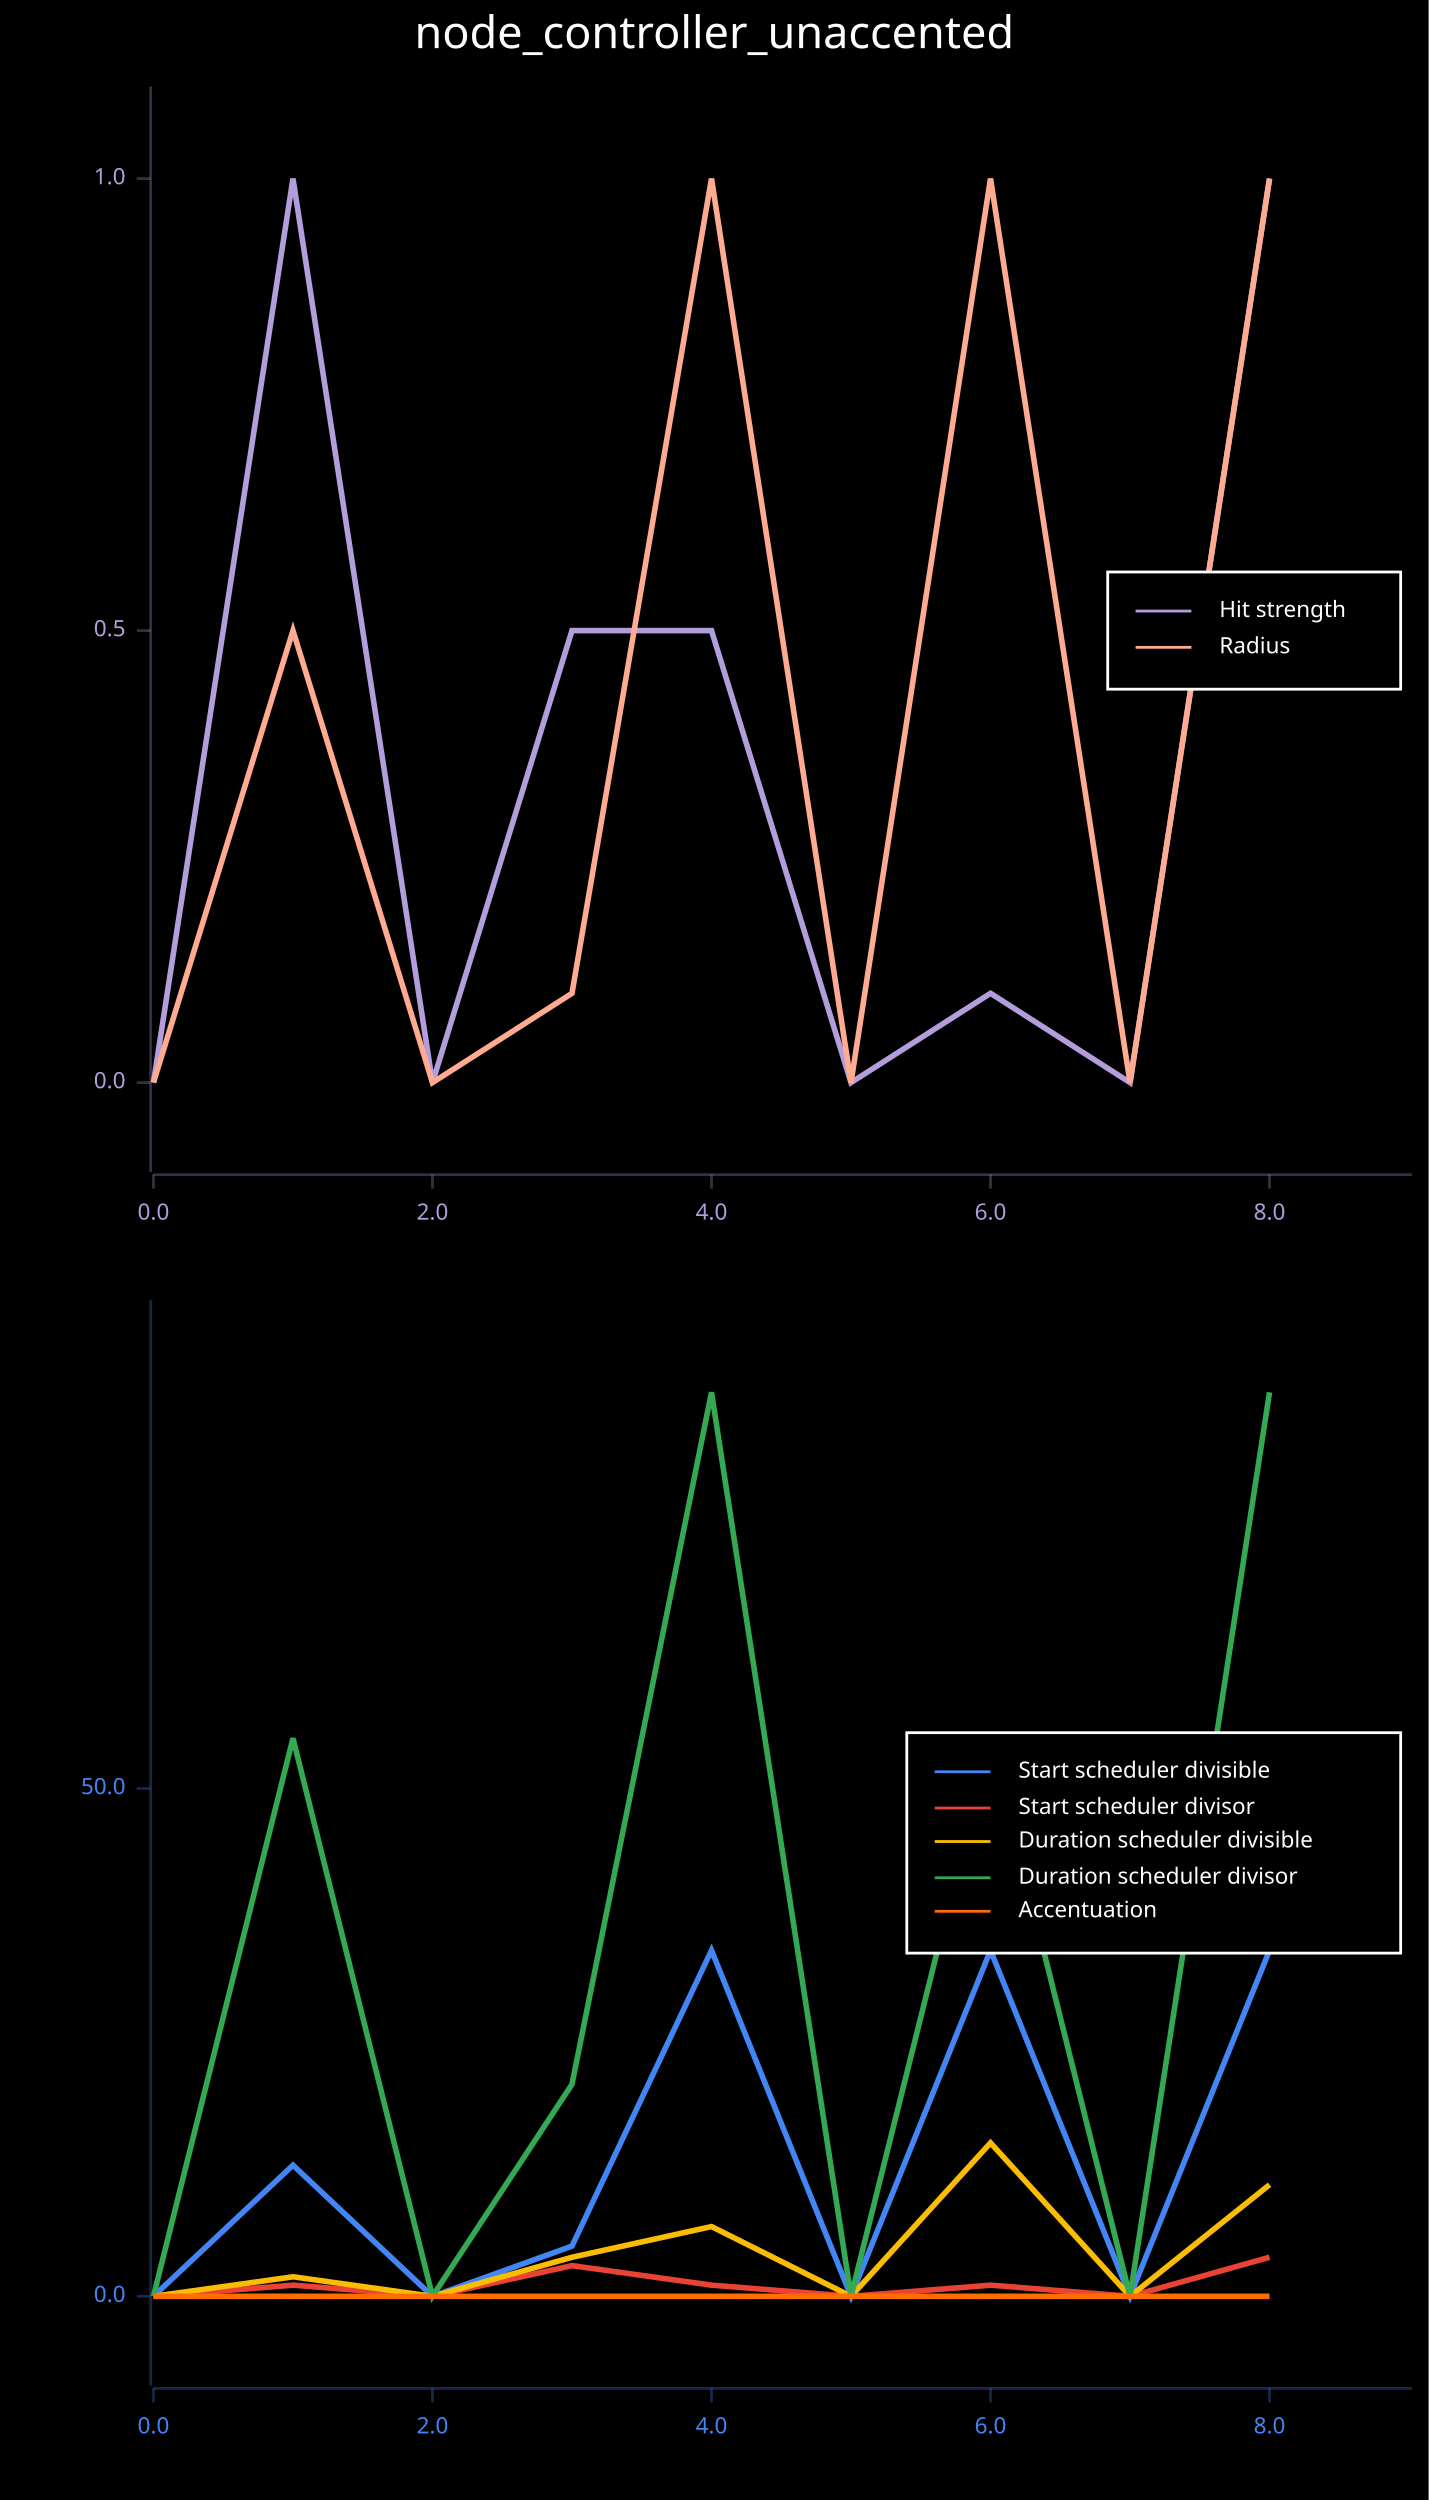
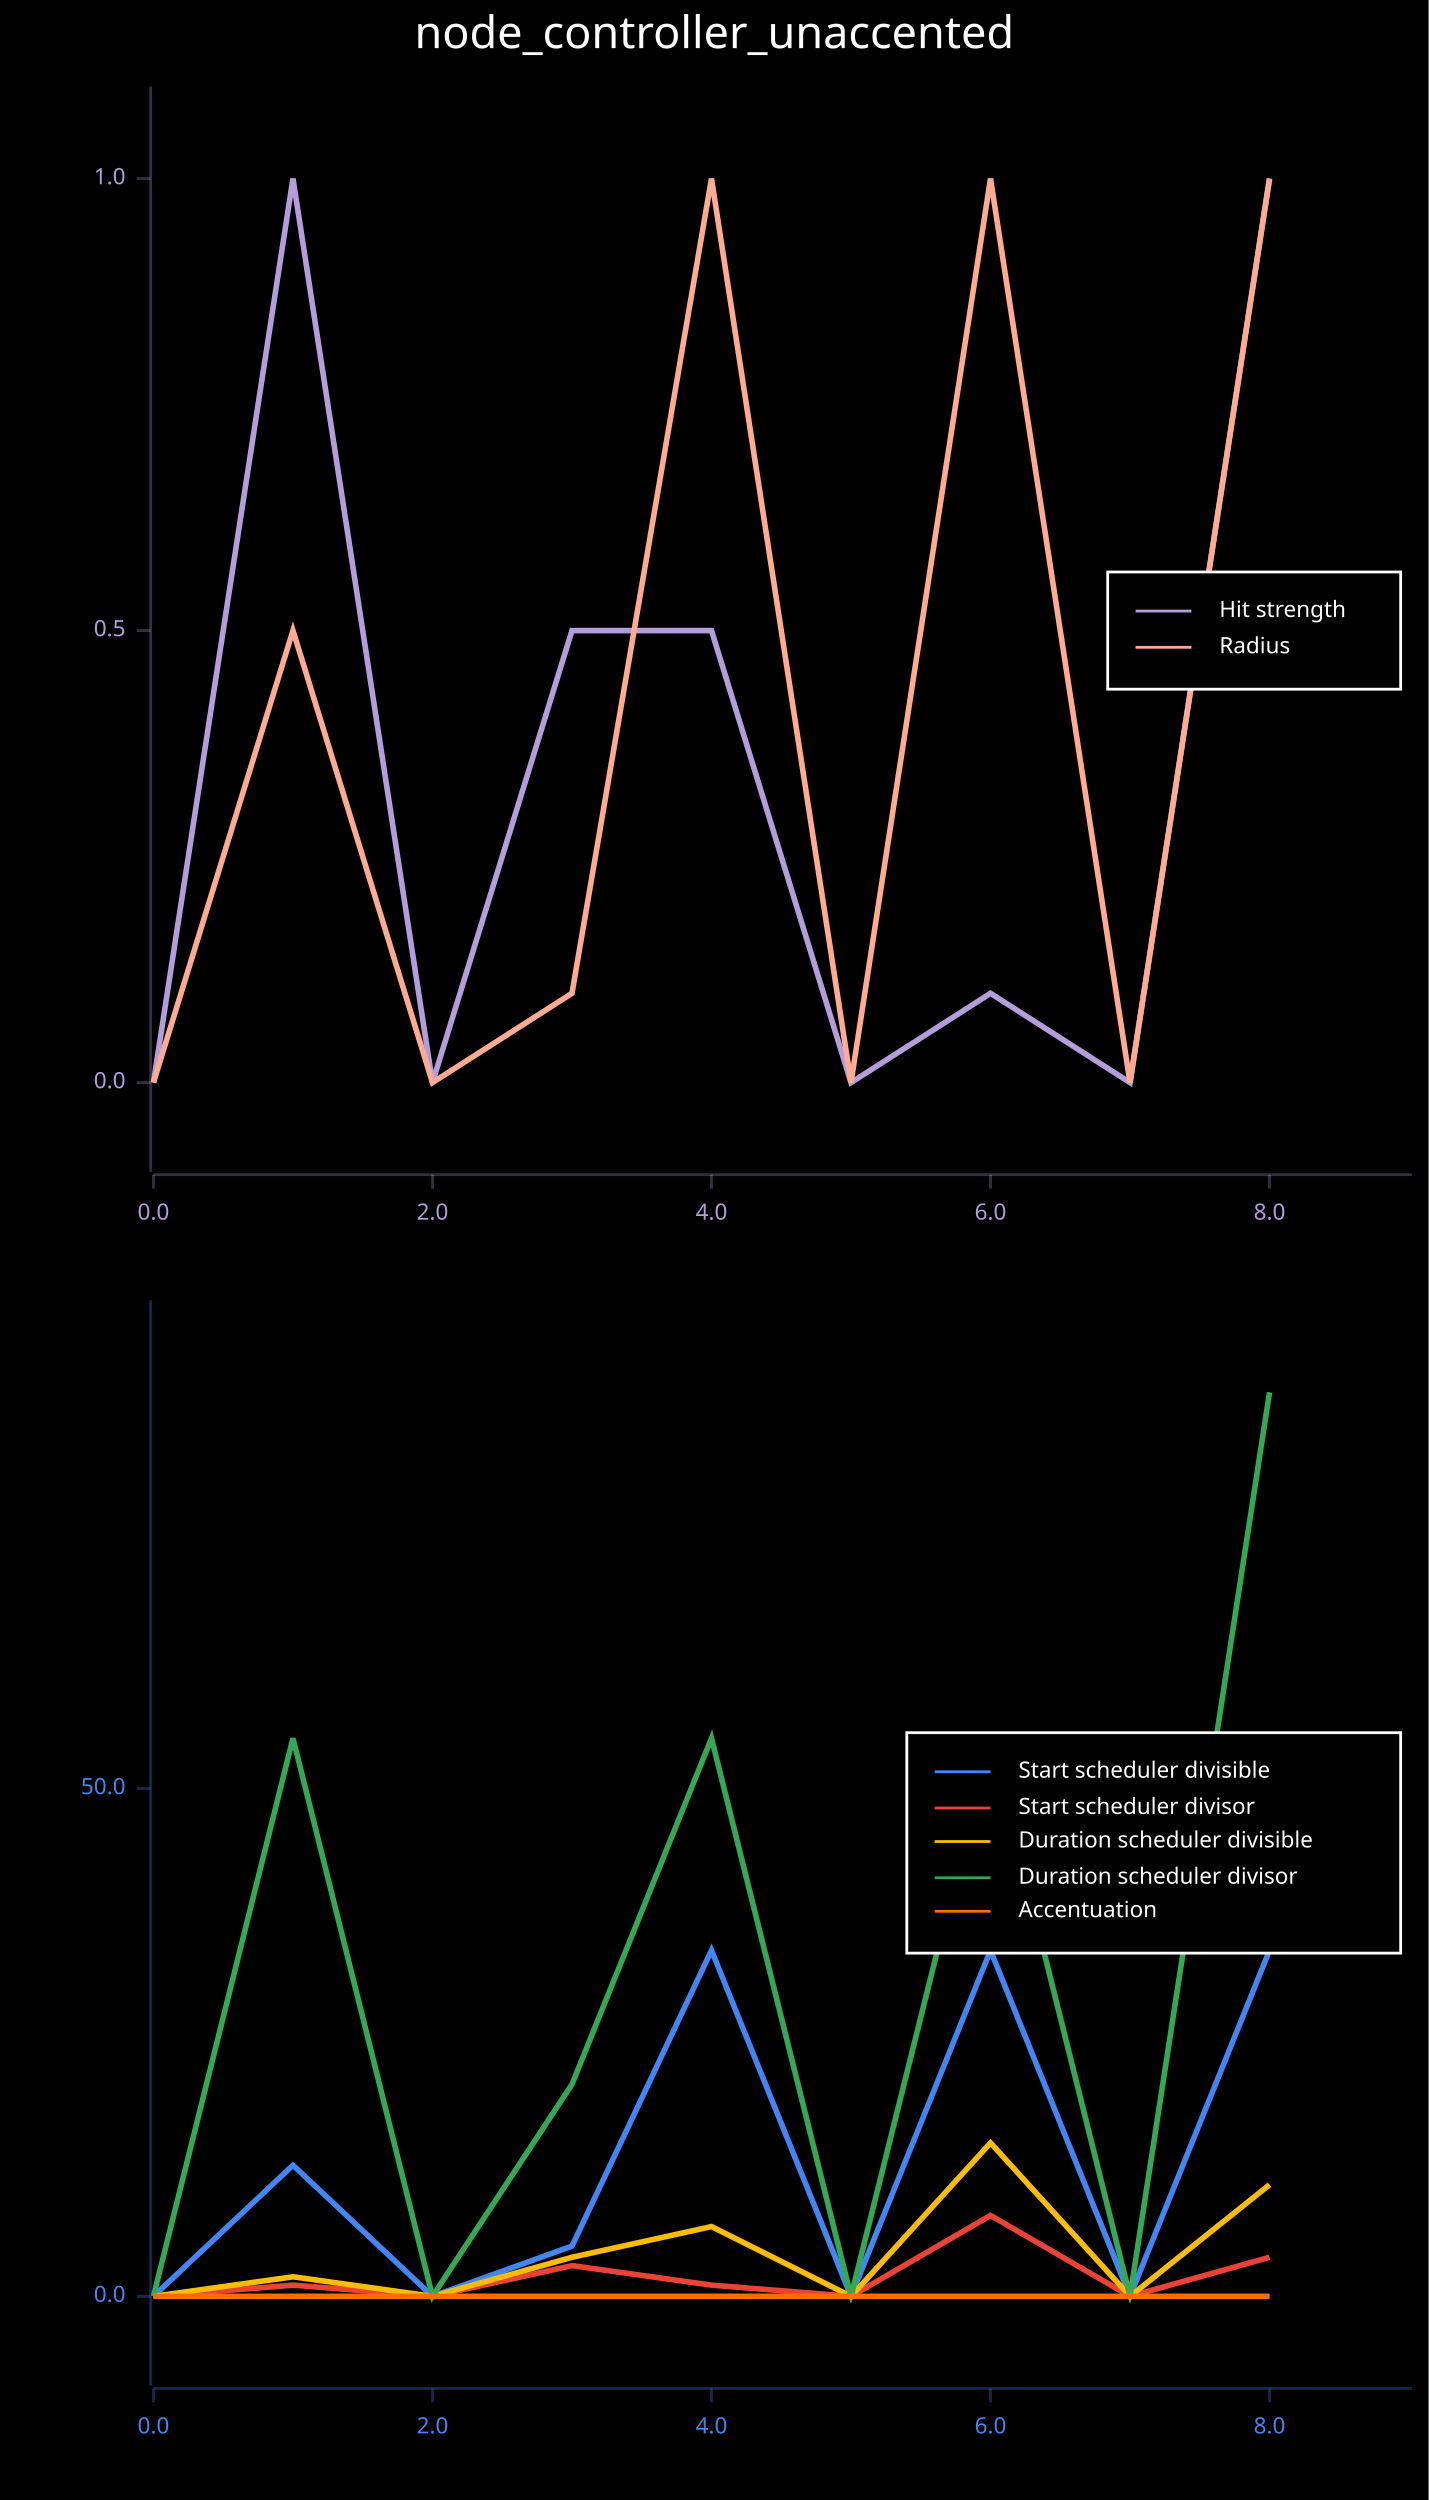
<svg xmlns="http://www.w3.org/2000/svg" width="512" height="896" viewBox="0 0 512 896">
  <rect x="0" y="0" width="512" height="896" opacity="1" fill="#000000" stroke="none" />
  <text x="256" y="5" dy="0.76em" text-anchor="middle" font-family="sans-serif" font-size="16.129" opacity="1" fill="#FFFFFF">
node_controller_unaccented
</text>
  <polyline fill="none" opacity="0.3" stroke="#B39DDB" stroke-width="1" points="54,31 54,420 " />
  <text x="45" y="388" dy="0.5ex" text-anchor="end" font-family="sans-serif" font-size="8.065" opacity="1" fill="#B39DDB">
0.0
</text>
  <polyline fill="none" opacity="0.3" stroke="#B39DDB" stroke-width="1" points="49,388 54,388 " />
  <text x="45" y="226" dy="0.5ex" text-anchor="end" font-family="sans-serif" font-size="8.065" opacity="1" fill="#B39DDB">
0.5
</text>
  <polyline fill="none" opacity="0.3" stroke="#B39DDB" stroke-width="1" points="49,226 54,226 " />
  <text x="45" y="64" dy="0.5ex" text-anchor="end" font-family="sans-serif" font-size="8.065" opacity="1" fill="#B39DDB">
1.0
</text>
  <polyline fill="none" opacity="0.3" stroke="#B39DDB" stroke-width="1" points="49,64 54,64 " />
  <polyline fill="none" opacity="0.3" stroke="#B39DDB" stroke-width="1" points="55,421 506,421 " />
  <text x="55" y="431" dy="0.76em" text-anchor="middle" font-family="sans-serif" font-size="8.065" opacity="1" fill="#B39DDB">
0.0
</text>
  <polyline fill="none" opacity="0.3" stroke="#B39DDB" stroke-width="1" points="55,421 55,426 " />
  <text x="155" y="431" dy="0.76em" text-anchor="middle" font-family="sans-serif" font-size="8.065" opacity="1" fill="#B39DDB">
2.0
</text>
  <polyline fill="none" opacity="0.3" stroke="#B39DDB" stroke-width="1" points="155,421 155,426 " />
  <text x="255" y="431" dy="0.76em" text-anchor="middle" font-family="sans-serif" font-size="8.065" opacity="1" fill="#B39DDB">
4.0
</text>
  <polyline fill="none" opacity="0.3" stroke="#B39DDB" stroke-width="1" points="255,421 255,426 " />
  <text x="355" y="431" dy="0.76em" text-anchor="middle" font-family="sans-serif" font-size="8.065" opacity="1" fill="#B39DDB">
6.0
</text>
  <polyline fill="none" opacity="0.3" stroke="#B39DDB" stroke-width="1" points="355,421 355,426 " />
  <text x="455" y="431" dy="0.76em" text-anchor="middle" font-family="sans-serif" font-size="8.065" opacity="1" fill="#B39DDB">
8.0
</text>
  <polyline fill="none" opacity="0.3" stroke="#B39DDB" stroke-width="1" points="455,421 455,426 " />
  <polyline fill="none" opacity="1" stroke="#B39DDB" stroke-width="2" points="55,388 105,64 155,388 205,226 255,226 305,388 355,356 405,388 455,64 " />
  <polyline fill="none" opacity="1" stroke="#FFAB91" stroke-width="2" points="55,388 105,226 155,388 205,356 255,64 305,388 355,64 405,388 455,64 " />
  <rect x="397" y="205" width="105" height="42" opacity="1" fill="#000000" stroke="none" />
  <rect x="397" y="205" width="105" height="42" opacity="1" fill="none" stroke="#FFFFFF" />
  <text x="437" y="215" dy="0.76em" text-anchor="start" font-family="sans-serif" font-size="8.065" opacity="1" fill="#FFFFFF">
Hit strength
</text>
  <text x="437" y="228" dy="0.76em" text-anchor="start" font-family="sans-serif" font-size="8.065" opacity="1" fill="#FFFFFF">
Radius
</text>
  <polyline fill="none" opacity="1" stroke="#B39DDB" stroke-width="1" points="407,219 427,219 " />
  <polyline fill="none" opacity="1" stroke="#FFAB91" stroke-width="1" points="407,232 427,232 " />
  <polyline fill="none" opacity="0.3" stroke="#4285F4" stroke-width="1" points="54,466 54,855 " />
  <text x="45" y="823" dy="0.5ex" text-anchor="end" font-family="sans-serif" font-size="8.065" opacity="1" fill="#4285F4">
0.0
</text>
  <polyline fill="none" opacity="0.3" stroke="#4285F4" stroke-width="1" points="49,823 54,823 " />
  <text x="45" y="641" dy="0.5ex" text-anchor="end" font-family="sans-serif" font-size="8.065" opacity="1" fill="#4285F4">
50.0
</text>
  <polyline fill="none" opacity="0.3" stroke="#4285F4" stroke-width="1" points="49,641 54,641 " />
  <polyline fill="none" opacity="0.3" stroke="#4285F4" stroke-width="1" points="55,856 506,856 " />
  <text x="55" y="866" dy="0.76em" text-anchor="middle" font-family="sans-serif" font-size="8.065" opacity="1" fill="#4285F4">
0.0
</text>
  <polyline fill="none" opacity="0.3" stroke="#4285F4" stroke-width="1" points="55,856 55,861 " />
  <text x="155" y="866" dy="0.76em" text-anchor="middle" font-family="sans-serif" font-size="8.065" opacity="1" fill="#4285F4">
2.0
</text>
  <polyline fill="none" opacity="0.3" stroke="#4285F4" stroke-width="1" points="155,856 155,861 " />
  <text x="255" y="866" dy="0.76em" text-anchor="middle" font-family="sans-serif" font-size="8.065" opacity="1" fill="#4285F4">
4.0
</text>
  <polyline fill="none" opacity="0.3" stroke="#4285F4" stroke-width="1" points="255,856 255,861 " />
  <text x="355" y="866" dy="0.76em" text-anchor="middle" font-family="sans-serif" font-size="8.065" opacity="1" fill="#4285F4">
6.0
</text>
  <polyline fill="none" opacity="0.3" stroke="#4285F4" stroke-width="1" points="355,856 355,861 " />
  <text x="455" y="866" dy="0.76em" text-anchor="middle" font-family="sans-serif" font-size="8.065" opacity="1" fill="#4285F4">
8.0
</text>
  <polyline fill="none" opacity="0.3" stroke="#4285F4" stroke-width="1" points="455,856 455,861 " />
  <polyline fill="none" opacity="1" stroke="#4285F4" stroke-width="2" points="55,823 105,776 155,823 205,805 255,699 305,823 355,699 405,823 455,699 " />
-   <polyline fill="none" opacity="1" stroke="#EA4335" stroke-width="2" points="55,823 105,819 155,823 205,812 255,819 305,823 355,819 405,823 455,809 " />
+   <polyline fill="none" opacity="1" stroke="#EA4335" stroke-width="2" points="55,823 105,819 155,823 205,812 255,819 305,823 355,794 405,823 455,809 " />
  <polyline fill="none" opacity="1" stroke="#FBBC04" stroke-width="2" points="55,823 105,816 155,823 205,809 255,798 305,823 355,768 405,823 455,783 " />
-   <polyline fill="none" opacity="1" stroke="#34A853" stroke-width="2" points="55,823 105,623 155,823 205,747 255,499 305,823 355,623 405,823 455,499 " />
+   <polyline fill="none" opacity="1" stroke="#34A853" stroke-width="2" points="55,823 105,623 155,823 205,747 255,623 305,823 355,623 405,823 455,499 " />
  <polyline fill="none" opacity="1" stroke="#FF6D00" stroke-width="2" points="55,823 105,823 155,823 205,823 255,823 305,823 355,823 405,823 455,823 " />
  <rect x="325" y="621" width="177" height="79" opacity="1" fill="#000000" stroke="none" />
  <rect x="325" y="621" width="177" height="79" opacity="1" fill="none" stroke="#FFFFFF" />
  <text x="365" y="631" dy="0.76em" text-anchor="start" font-family="sans-serif" font-size="8.065" opacity="1" fill="#FFFFFF">
Start scheduler divisible
</text>
  <text x="365" y="644" dy="0.76em" text-anchor="start" font-family="sans-serif" font-size="8.065" opacity="1" fill="#FFFFFF">
Start scheduler divisor
</text>
  <text x="365" y="656" dy="0.76em" text-anchor="start" font-family="sans-serif" font-size="8.065" opacity="1" fill="#FFFFFF">
Duration scheduler divisible
</text>
  <text x="365" y="669" dy="0.76em" text-anchor="start" font-family="sans-serif" font-size="8.065" opacity="1" fill="#FFFFFF">
Duration scheduler divisor
</text>
  <text x="365" y="681" dy="0.76em" text-anchor="start" font-family="sans-serif" font-size="8.065" opacity="1" fill="#FFFFFF">
Accentuation
</text>
  <polyline fill="none" opacity="1" stroke="#4285F4" stroke-width="1" points="335,635 355,635 " />
  <polyline fill="none" opacity="1" stroke="#EA4335" stroke-width="1" points="335,648 355,648 " />
  <polyline fill="none" opacity="1" stroke="#FBBC04" stroke-width="1" points="335,660 355,660 " />
  <polyline fill="none" opacity="1" stroke="#34A853" stroke-width="1" points="335,673 355,673 " />
  <polyline fill="none" opacity="1" stroke="#FF6D00" stroke-width="1" points="335,685 355,685 " />
</svg>
